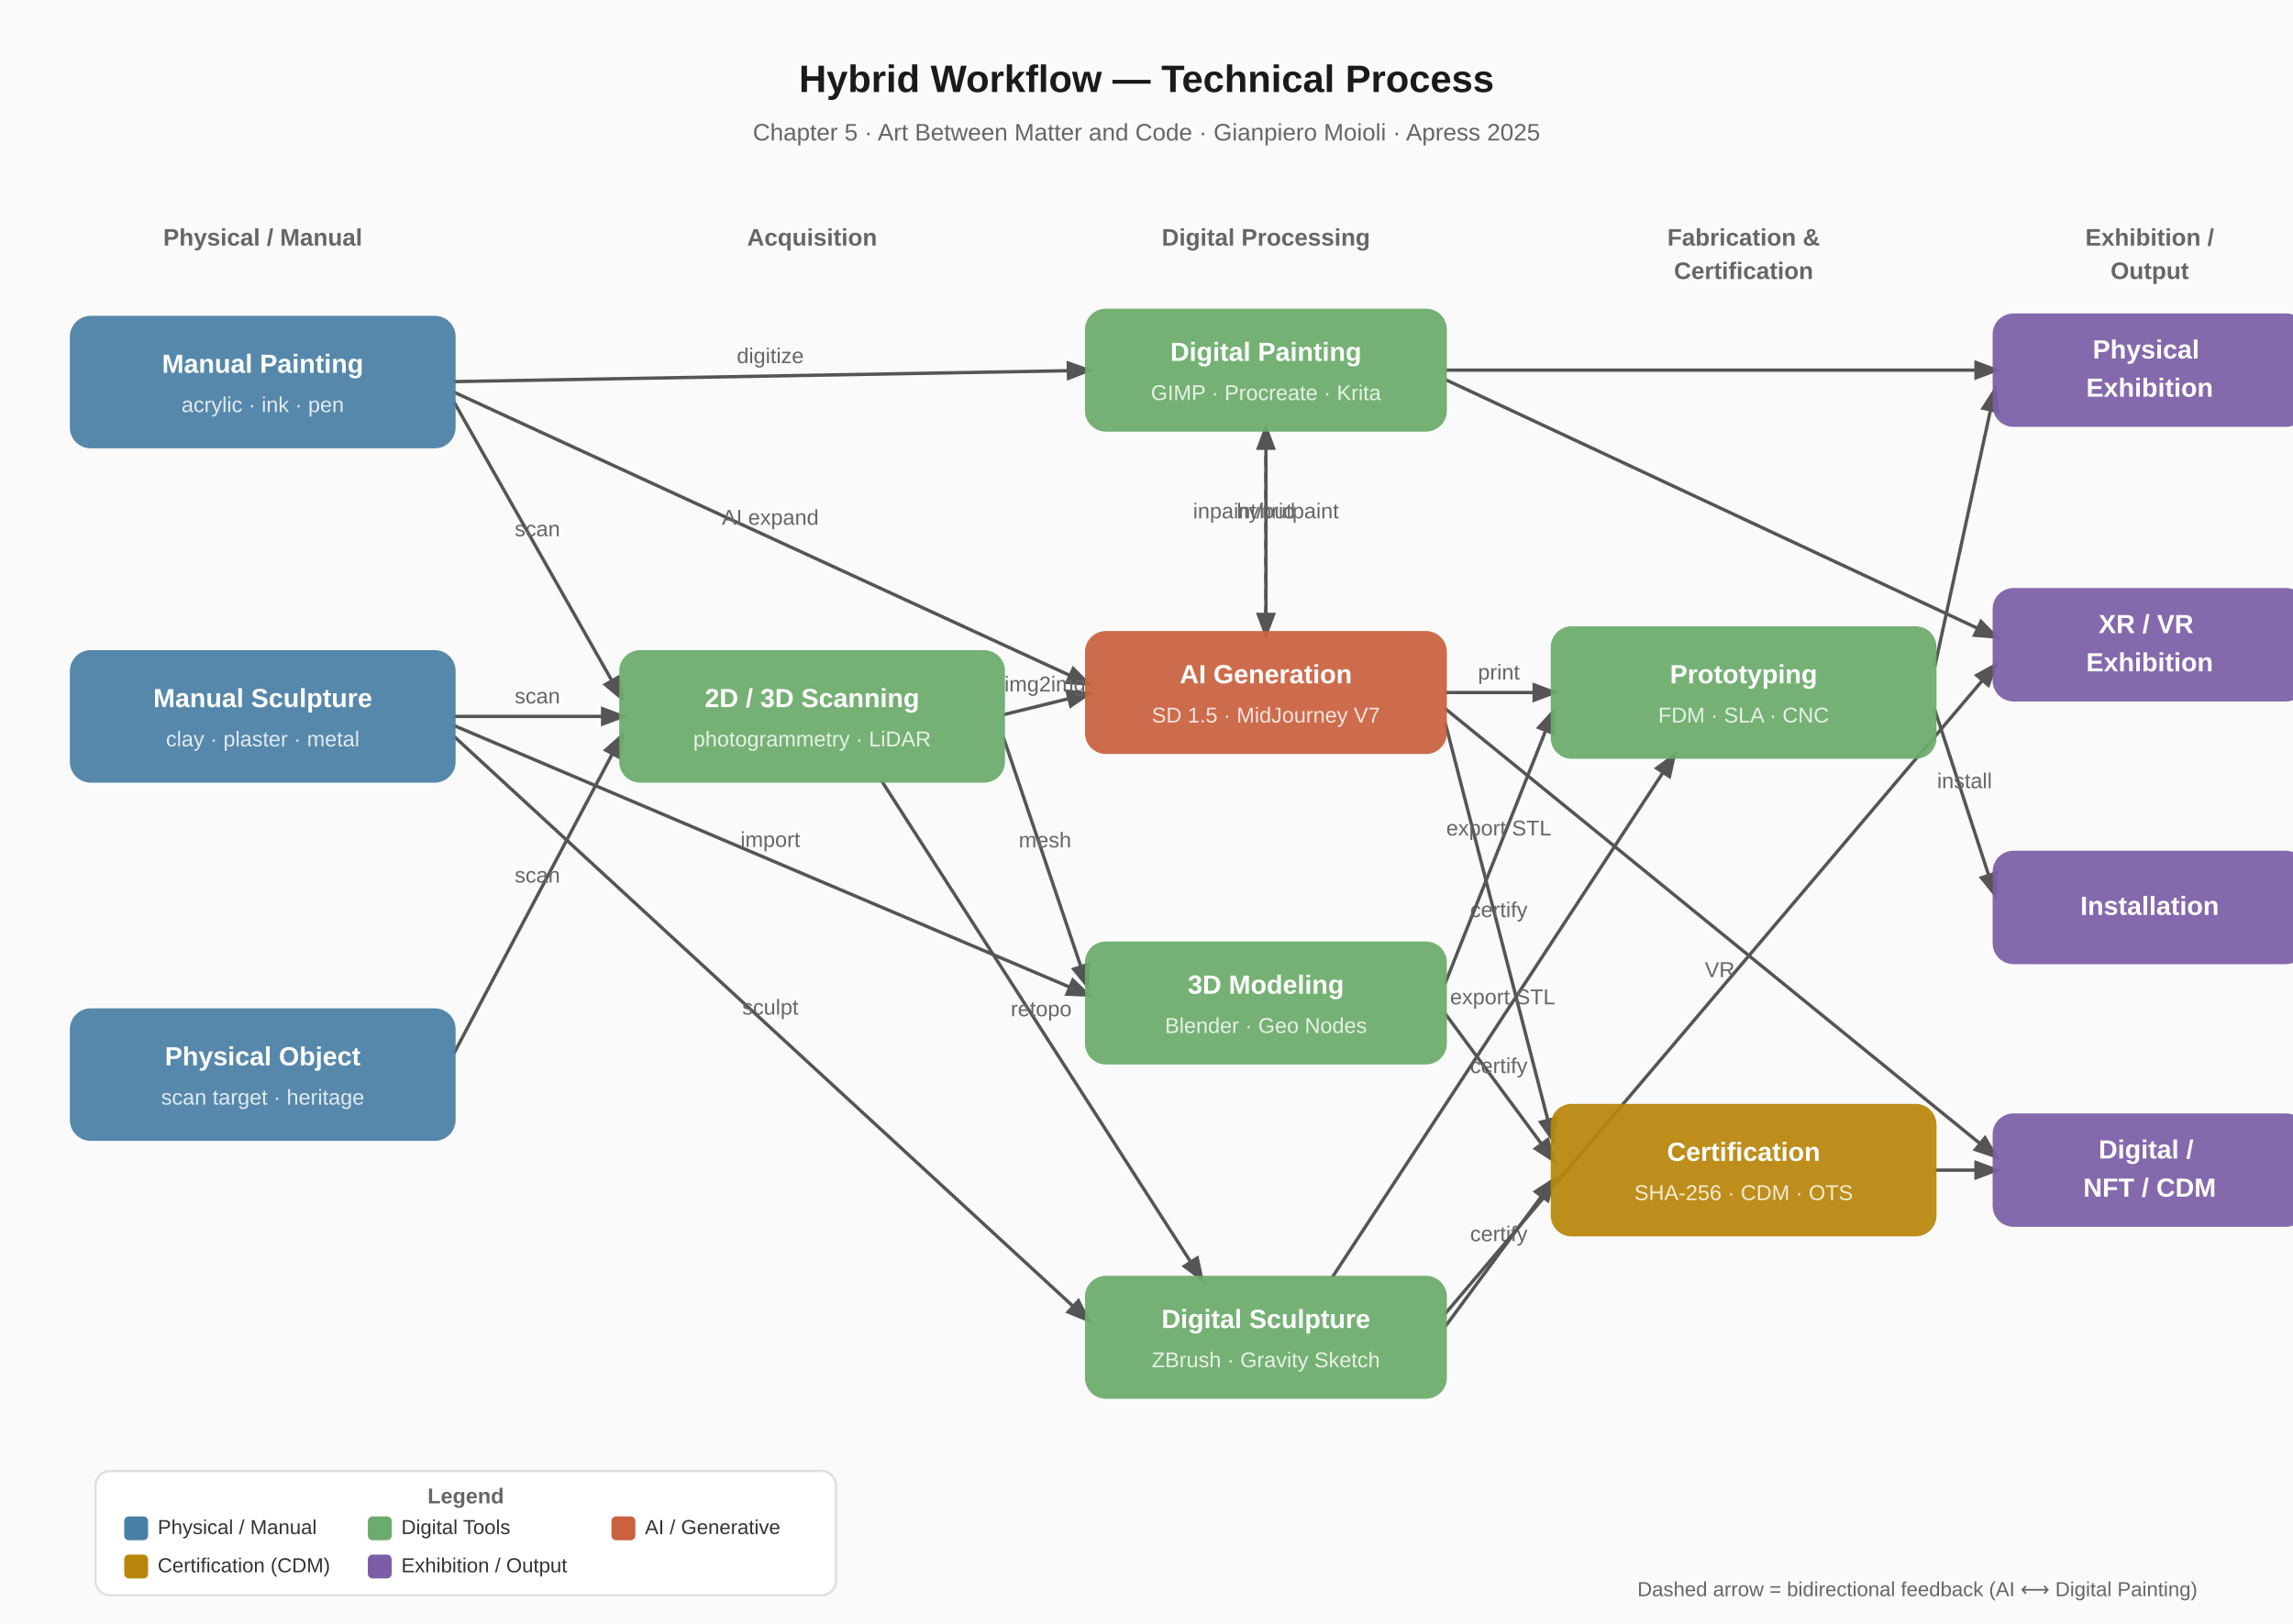
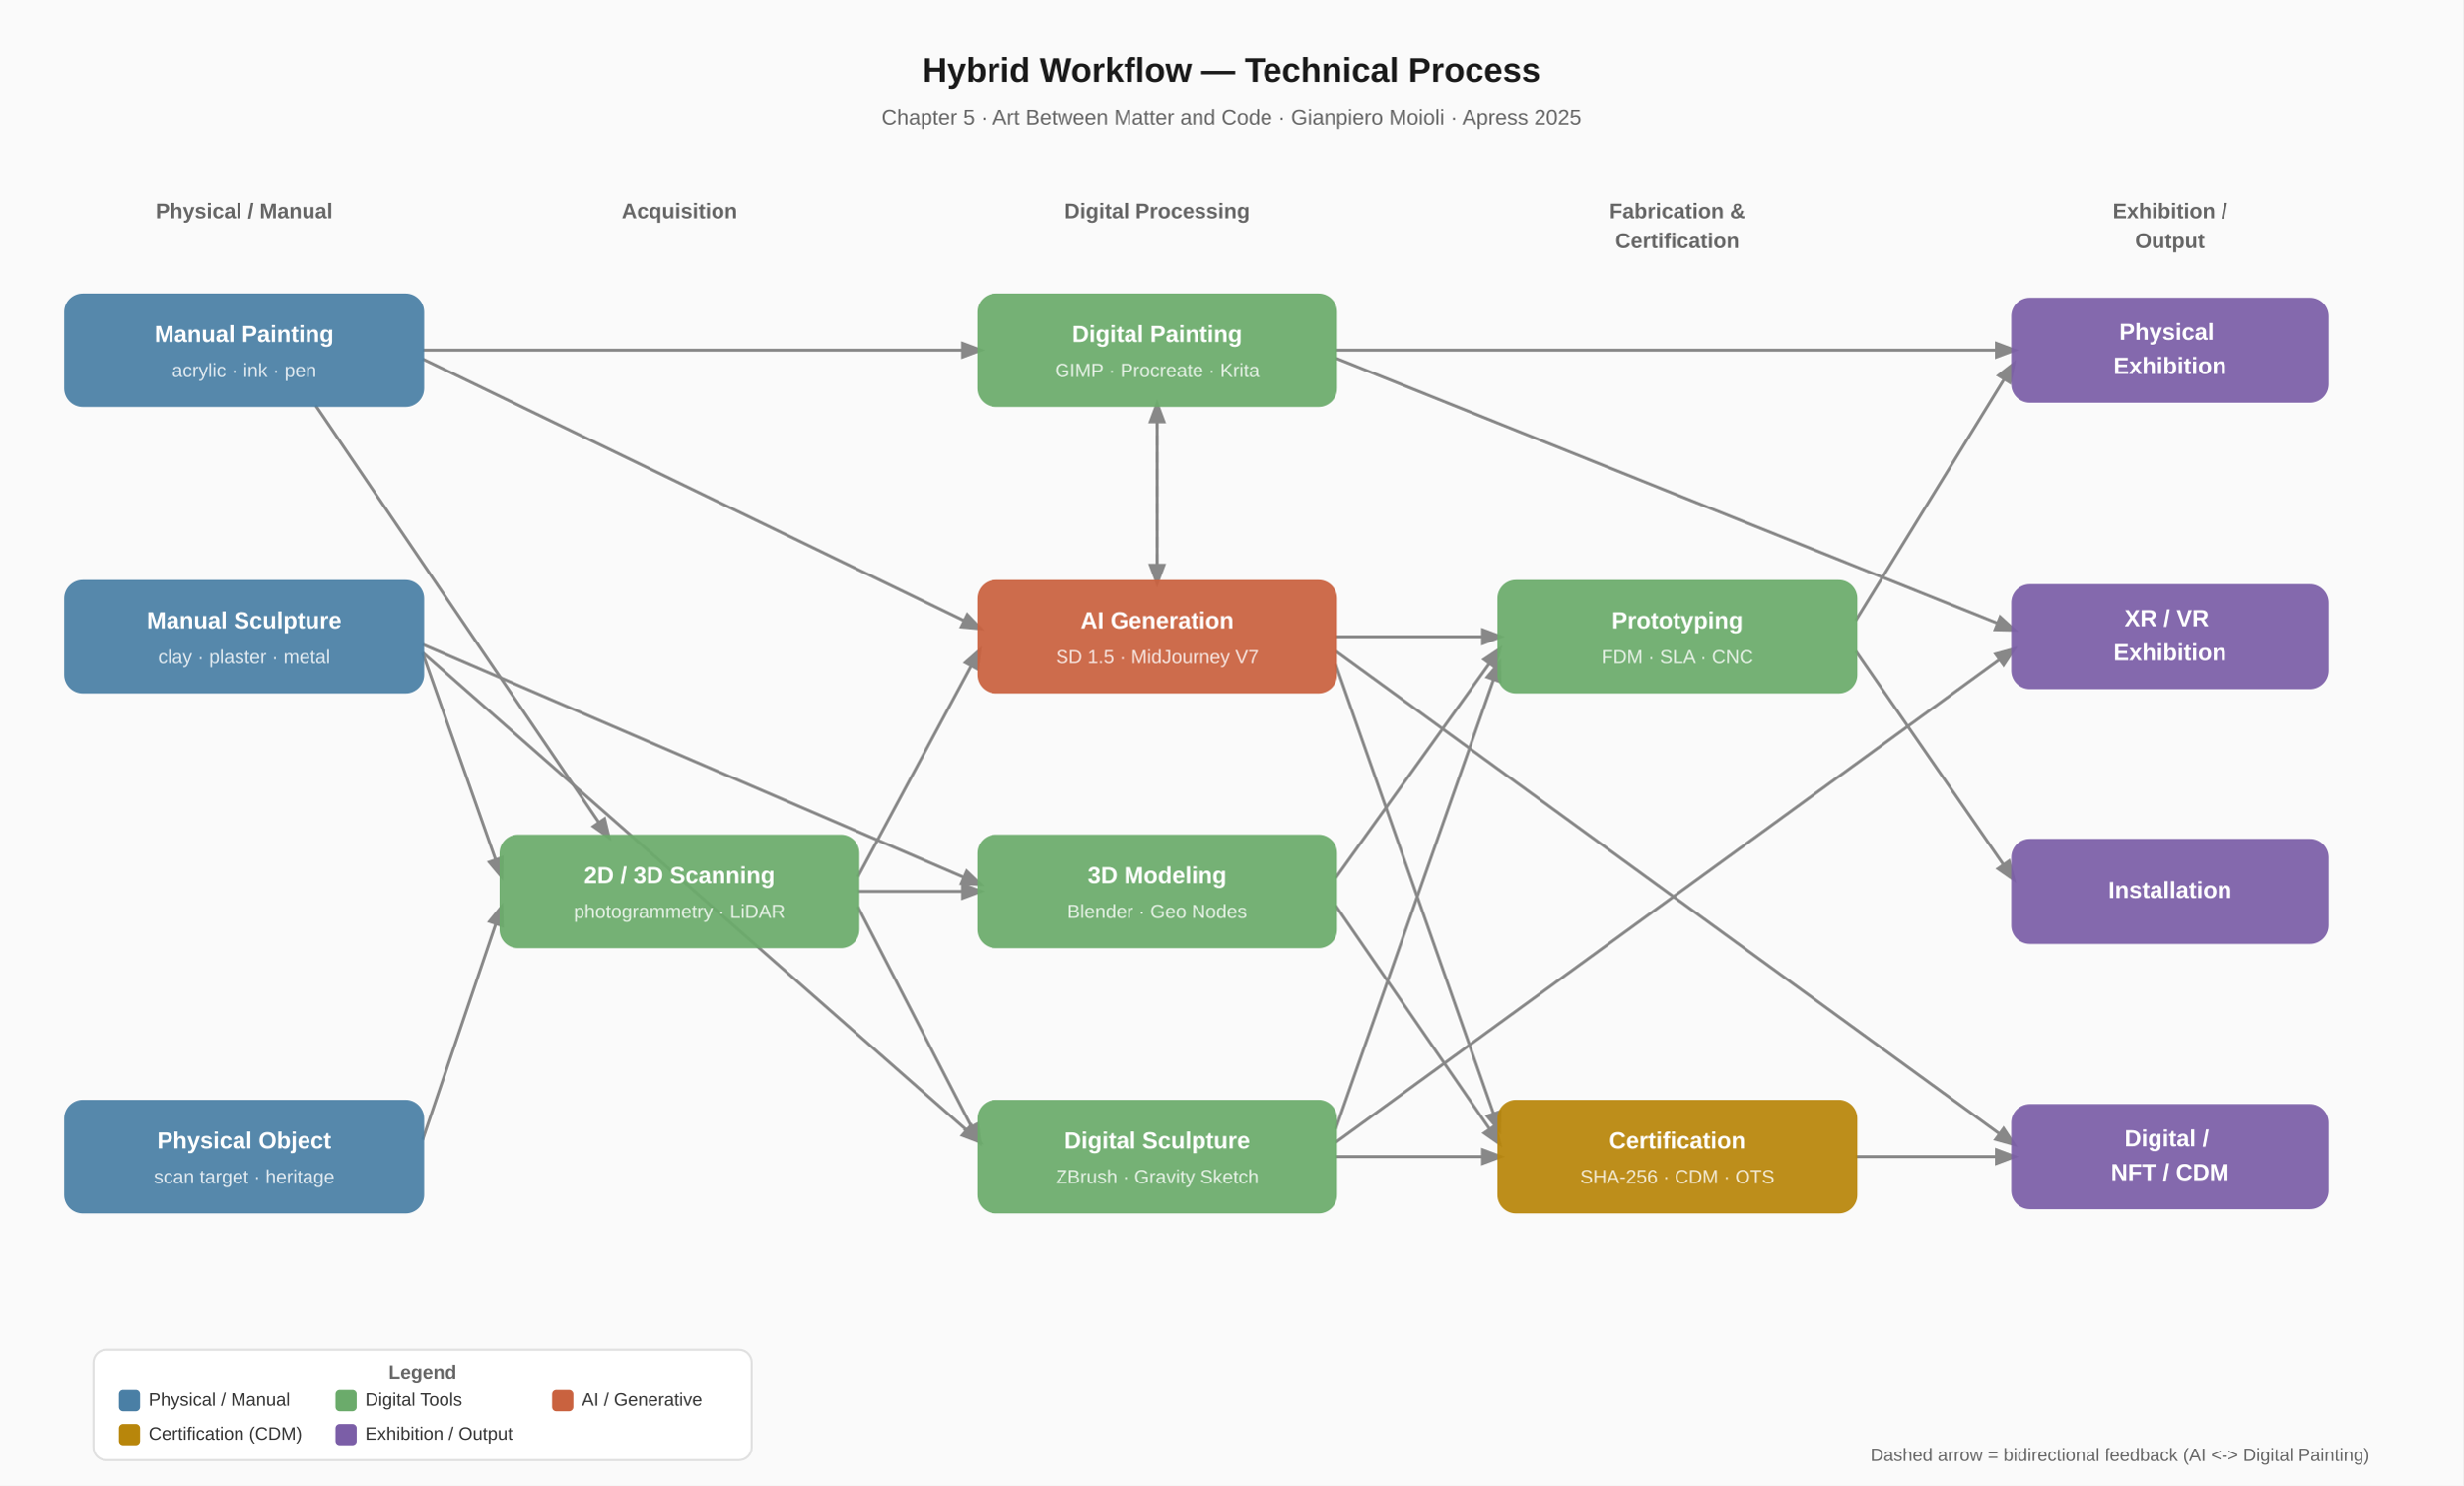
- <svg xmlns="http://www.w3.org/2000/svg" width="960" height="680" viewBox="0 0 960 680">
-   <rect width="960" height="680" fill="#FAFAFA" />
+ <svg xmlns="http://www.w3.org/2000/svg" width="1160" height="700" viewBox="0 0 1160 700">
+   <rect width="1160" height="700" fill="#FAFAFA" />
  <defs>
    <marker id="arr" markerWidth="8" markerHeight="8" refX="6" refY="3" orient="auto">
-       <path d="M0,0 L0,6 L8,3 z" fill="#555555" />
+       <path d="M0,0 L0,6 L8,3 z" fill="#888888" />
    </marker>
  </defs>
-   <text x="480.0" y="34.0" font-family="Arial, Helvetica, sans-serif" font-size="16" font-weight="bold" fill="#1A1A1A" text-anchor="middle" dominant-baseline="middle">Hybrid Workflow — Technical Process</text>
-   <text x="480.0" y="56.0" font-family="Arial, Helvetica, sans-serif" font-size="10" font-weight="normal" fill="#666666" text-anchor="middle" dominant-baseline="middle">Chapter 5 · Art Between Matter and Code · Gianpiero Moioli · Apress 2025</text>
-   <text x="110.0" y="100.0" font-family="Arial, Helvetica, sans-serif" font-size="10" font-weight="bold" fill="#666666" text-anchor="middle" dominant-baseline="middle">Physical / Manual</text>
-   <text x="340.0" y="100.0" font-family="Arial, Helvetica, sans-serif" font-size="10" font-weight="bold" fill="#666666" text-anchor="middle" dominant-baseline="middle">Acquisition</text>
-   <text x="530.0" y="100.0" font-family="Arial, Helvetica, sans-serif" font-size="10" font-weight="bold" fill="#666666" text-anchor="middle" dominant-baseline="middle">Digital Processing</text>
-   <text x="730.0" y="100.0" font-family="Arial, Helvetica, sans-serif" font-size="10" font-weight="bold" fill="#666666" text-anchor="middle" dominant-baseline="middle">Fabrication &amp;</text>
-   <text x="730.0" y="114.0" font-family="Arial, Helvetica, sans-serif" font-size="10" font-weight="bold" fill="#666666" text-anchor="middle" dominant-baseline="middle">Certification</text>
-   <text x="900.0" y="100.0" font-family="Arial, Helvetica, sans-serif" font-size="10" font-weight="bold" fill="#666666" text-anchor="middle" dominant-baseline="middle">Exhibition /</text>
-   <text x="900.0" y="114.0" font-family="Arial, Helvetica, sans-serif" font-size="10" font-weight="bold" fill="#666666" text-anchor="middle" dominant-baseline="middle">Output</text>
-   <line x1="190.0" y1="168.2" x2="260.0" y2="291.8" stroke="#555555" stroke-width="1.4" marker-end="url(#arr)" />
-   <text x="225.0" y="222.0" font-family="Arial, Helvetica, sans-serif" font-size="9" font-weight="normal" fill="#666666" text-anchor="middle" dominant-baseline="middle">scan</text>
-   <line x1="190.0" y1="159.8" x2="455.0" y2="155.1" stroke="#555555" stroke-width="1.4" marker-end="url(#arr)" />
-   <text x="322.5" y="149.5" font-family="Arial, Helvetica, sans-serif" font-size="9" font-weight="normal" fill="#666666" text-anchor="middle" dominant-baseline="middle">digitize</text>
-   <line x1="190.0" y1="164.2" x2="455.0" y2="286.1" stroke="#555555" stroke-width="1.4" marker-end="url(#arr)" />
-   <text x="322.5" y="217.2" font-family="Arial, Helvetica, sans-serif" font-size="9" font-weight="normal" fill="#666666" text-anchor="middle" dominant-baseline="middle">AI expand</text>
-   <line x1="190.0" y1="300.0" x2="260.0" y2="300.0" stroke="#555555" stroke-width="1.4" marker-end="url(#arr)" />
-   <text x="225.0" y="292.0" font-family="Arial, Helvetica, sans-serif" font-size="9" font-weight="normal" fill="#666666" text-anchor="middle" dominant-baseline="middle">scan</text>
-   <line x1="190.0" y1="303.8" x2="455.0" y2="416.4" stroke="#555555" stroke-width="1.4" marker-end="url(#arr)" />
-   <text x="322.5" y="352.1" font-family="Arial, Helvetica, sans-serif" font-size="9" font-weight="normal" fill="#666666" text-anchor="middle" dominant-baseline="middle">import</text>
-   <line x1="190.0" y1="308.3" x2="455.0" y2="552.3" stroke="#555555" stroke-width="1.4" marker-end="url(#arr)" />
-   <text x="322.5" y="422.3" font-family="Arial, Helvetica, sans-serif" font-size="9" font-weight="normal" fill="#666666" text-anchor="middle" dominant-baseline="middle">sculpt</text>
-   <line x1="190.0" y1="441.2" x2="260.0" y2="308.8" stroke="#555555" stroke-width="1.4" marker-end="url(#arr)" />
-   <text x="225.0" y="367.0" font-family="Arial, Helvetica, sans-serif" font-size="9" font-weight="normal" fill="#666666" text-anchor="middle" dominant-baseline="middle">scan</text>
-   <line x1="420.0" y1="299.3" x2="455.0" y2="290.7" stroke="#555555" stroke-width="1.4" marker-end="url(#arr)" />
-   <text x="437.5" y="287.0" font-family="Arial, Helvetica, sans-serif" font-size="9" font-weight="normal" fill="#666666" text-anchor="middle" dominant-baseline="middle">img2img</text>
-   <line x1="420.0" y1="308.5" x2="455.0" y2="412.1" stroke="#555555" stroke-width="1.4" marker-end="url(#arr)" />
-   <text x="437.5" y="352.3" font-family="Arial, Helvetica, sans-serif" font-size="9" font-weight="normal" fill="#666666" text-anchor="middle" dominant-baseline="middle">mesh</text>
-   <line x1="369.1" y1="327.0" x2="502.7" y2="535.0" stroke="#555555" stroke-width="1.4" marker-end="url(#arr)" />
-   <text x="435.9" y="423.0" font-family="Arial, Helvetica, sans-serif" font-size="9" font-weight="normal" fill="#666666" text-anchor="middle" dominant-baseline="middle">retopo</text>
-   <line x1="530.0" y1="180.0" x2="530.0" y2="265.0" stroke="#555555" stroke-width="1.4" marker-end="url(#arr)" />
-   <text x="530.0" y="214.5" font-family="Arial, Helvetica, sans-serif" font-size="9" font-weight="normal" fill="#666666" text-anchor="middle" dominant-baseline="middle">hybrid</text>
-   <line x1="605.0" y1="155.0" x2="835.0" y2="155.0" stroke="#555555" stroke-width="1.4" marker-end="url(#arr)" />
-   <line x1="605.0" y1="158.9" x2="835.0" y2="266.4" stroke="#555555" stroke-width="1.4" marker-end="url(#arr)" />
-   <line x1="530.0" y1="265.0" x2="530.0" y2="180.0" stroke="#555555" stroke-width="1.4" marker-end="url(#arr)" stroke-dasharray="4,3" />
-   <text x="530.0" y="214.5" font-family="Arial, Helvetica, sans-serif" font-size="9" font-weight="normal" fill="#666666" text-anchor="middle" dominant-baseline="middle">inpaint/
- outpaint</text>
-   <line x1="605.0" y1="290.0" x2="650.0" y2="290.0" stroke="#555555" stroke-width="1.4" marker-end="url(#arr)" />
-   <text x="627.5" y="282.0" font-family="Arial, Helvetica, sans-serif" font-size="9" font-weight="normal" fill="#666666" text-anchor="middle" dominant-baseline="middle">print</text>
-   <line x1="605.0" y1="296.7" x2="835.0" y2="483.8" stroke="#555555" stroke-width="1.4" marker-end="url(#arr)" />
-   <line x1="605.0" y1="302.4" x2="650.0" y2="476.6" stroke="#555555" stroke-width="1.4" marker-end="url(#arr)" />
-   <text x="627.5" y="381.5" font-family="Arial, Helvetica, sans-serif" font-size="9" font-weight="normal" fill="#666666" text-anchor="middle" dominant-baseline="middle">certify</text>
-   <line x1="605.0" y1="411.9" x2="650.0" y2="298.7" stroke="#555555" stroke-width="1.4" marker-end="url(#arr)" />
-   <text x="627.5" y="347.3" font-family="Arial, Helvetica, sans-serif" font-size="9" font-weight="normal" fill="#666666" text-anchor="middle" dominant-baseline="middle">export STL</text>
-   <line x1="605.0" y1="424.4" x2="650.0" y2="485.3" stroke="#555555" stroke-width="1.4" marker-end="url(#arr)" />
-   <text x="627.5" y="446.8" font-family="Arial, Helvetica, sans-serif" font-size="9" font-weight="normal" fill="#666666" text-anchor="middle" dominant-baseline="middle">certify</text>
-   <line x1="557.7" y1="535.0" x2="700.5" y2="317.0" stroke="#555555" stroke-width="1.4" marker-end="url(#arr)" />
-   <text x="629.1" y="418.0" font-family="Arial, Helvetica, sans-serif" font-size="9" font-weight="normal" fill="#666666" text-anchor="middle" dominant-baseline="middle">export STL</text>
-   <line x1="605.0" y1="555.6" x2="650.0" y2="494.7" stroke="#555555" stroke-width="1.4" marker-end="url(#arr)" />
-   <text x="627.5" y="517.2" font-family="Arial, Helvetica, sans-serif" font-size="9" font-weight="normal" fill="#666666" text-anchor="middle" dominant-baseline="middle">certify</text>
-   <line x1="605.0" y1="550.2" x2="835.0" y2="279.0" stroke="#555555" stroke-width="1.4" marker-end="url(#arr)" />
-   <text x="720.0" y="406.6" font-family="Arial, Helvetica, sans-serif" font-size="9" font-weight="normal" fill="#666666" text-anchor="middle" dominant-baseline="middle">VR</text>
-   <line x1="810.0" y1="279.3" x2="835.0" y2="164.1" stroke="#555555" stroke-width="1.4" marker-end="url(#arr)" />
-   <line x1="810.0" y1="297.1" x2="835.0" y2="373.9" stroke="#555555" stroke-width="1.4" marker-end="url(#arr)" />
-   <text x="822.5" y="327.5" font-family="Arial, Helvetica, sans-serif" font-size="9" font-weight="normal" fill="#666666" text-anchor="middle" dominant-baseline="middle">install</text>
-   <line x1="810.0" y1="490.0" x2="835.0" y2="490.0" stroke="#555555" stroke-width="1.4" marker-end="url(#arr)" />
-   <rect x="30.0" y="133.0" width="160" height="54" rx="8" ry="8" fill="#4A7FA5" opacity="0.93" stroke="#4A7FA5" stroke-width="1.5" />
-   <text x="110.0" y="153.0" font-family="Arial, Helvetica, sans-serif" font-size="11" font-weight="bold" fill="white" text-anchor="middle" dominant-baseline="middle">Manual Painting</text>
-   <text x="110.0" y="170.0" font-family="Arial, Helvetica, sans-serif" font-size="9" font-weight="normal" fill="rgba(255,255,255,0.82)" text-anchor="middle" dominant-baseline="middle">acrylic · ink · pen</text>
-   <rect x="30.0" y="273.0" width="160" height="54" rx="8" ry="8" fill="#4A7FA5" opacity="0.93" stroke="#4A7FA5" stroke-width="1.5" />
-   <text x="110.0" y="293.0" font-family="Arial, Helvetica, sans-serif" font-size="11" font-weight="bold" fill="white" text-anchor="middle" dominant-baseline="middle">Manual Sculpture</text>
-   <text x="110.0" y="310.0" font-family="Arial, Helvetica, sans-serif" font-size="9" font-weight="normal" fill="rgba(255,255,255,0.82)" text-anchor="middle" dominant-baseline="middle">clay · plaster · metal</text>
-   <rect x="30.0" y="423.0" width="160" height="54" rx="8" ry="8" fill="#4A7FA5" opacity="0.93" stroke="#4A7FA5" stroke-width="1.5" />
-   <text x="110.0" y="443.0" font-family="Arial, Helvetica, sans-serif" font-size="11" font-weight="bold" fill="white" text-anchor="middle" dominant-baseline="middle">Physical Object</text>
-   <text x="110.0" y="460.0" font-family="Arial, Helvetica, sans-serif" font-size="9" font-weight="normal" fill="rgba(255,255,255,0.82)" text-anchor="middle" dominant-baseline="middle">scan target · heritage</text>
-   <rect x="260.0" y="273.0" width="160" height="54" rx="8" ry="8" fill="#6BAB6B" opacity="0.93" stroke="#6BAB6B" stroke-width="1.5" />
-   <text x="340.0" y="293.0" font-family="Arial, Helvetica, sans-serif" font-size="11" font-weight="bold" fill="white" text-anchor="middle" dominant-baseline="middle">2D / 3D Scanning</text>
-   <text x="340.0" y="310.0" font-family="Arial, Helvetica, sans-serif" font-size="9" font-weight="normal" fill="rgba(255,255,255,0.82)" text-anchor="middle" dominant-baseline="middle">photogrammetry · LiDAR</text>
-   <rect x="455.0" y="130.0" width="150" height="50" rx="8" ry="8" fill="#6BAB6B" opacity="0.93" stroke="#6BAB6B" stroke-width="1.5" />
-   <text x="530.0" y="148.0" font-family="Arial, Helvetica, sans-serif" font-size="11" font-weight="bold" fill="white" text-anchor="middle" dominant-baseline="middle">Digital Painting</text>
-   <text x="530.0" y="165.0" font-family="Arial, Helvetica, sans-serif" font-size="9" font-weight="normal" fill="rgba(255,255,255,0.82)" text-anchor="middle" dominant-baseline="middle">GIMP · Procreate · Krita</text>
-   <rect x="455.0" y="265.0" width="150" height="50" rx="8" ry="8" fill="#C9623F" opacity="0.93" stroke="#C9623F" stroke-width="1.5" />
-   <text x="530.0" y="283.0" font-family="Arial, Helvetica, sans-serif" font-size="11" font-weight="bold" fill="white" text-anchor="middle" dominant-baseline="middle">AI Generation</text>
-   <text x="530.0" y="300.0" font-family="Arial, Helvetica, sans-serif" font-size="9" font-weight="normal" fill="rgba(255,255,255,0.82)" text-anchor="middle" dominant-baseline="middle">SD 1.5 · MidJourney V7</text>
-   <rect x="455.0" y="395.0" width="150" height="50" rx="8" ry="8" fill="#6BAB6B" opacity="0.93" stroke="#6BAB6B" stroke-width="1.5" />
-   <text x="530.0" y="413.0" font-family="Arial, Helvetica, sans-serif" font-size="11" font-weight="bold" fill="white" text-anchor="middle" dominant-baseline="middle">3D Modeling</text>
-   <text x="530.0" y="430.0" font-family="Arial, Helvetica, sans-serif" font-size="9" font-weight="normal" fill="rgba(255,255,255,0.82)" text-anchor="middle" dominant-baseline="middle">Blender · Geo Nodes</text>
-   <rect x="455.0" y="535.0" width="150" height="50" rx="8" ry="8" fill="#6BAB6B" opacity="0.93" stroke="#6BAB6B" stroke-width="1.5" />
-   <text x="530.0" y="553.0" font-family="Arial, Helvetica, sans-serif" font-size="11" font-weight="bold" fill="white" text-anchor="middle" dominant-baseline="middle">Digital Sculpture</text>
-   <text x="530.0" y="570.0" font-family="Arial, Helvetica, sans-serif" font-size="9" font-weight="normal" fill="rgba(255,255,255,0.82)" text-anchor="middle" dominant-baseline="middle">ZBrush · Gravity Sketch</text>
-   <rect x="650.0" y="263.0" width="160" height="54" rx="8" ry="8" fill="#6BAB6B" opacity="0.93" stroke="#6BAB6B" stroke-width="1.5" />
-   <text x="730.0" y="283.0" font-family="Arial, Helvetica, sans-serif" font-size="11" font-weight="bold" fill="white" text-anchor="middle" dominant-baseline="middle">Prototyping</text>
-   <text x="730.0" y="300.0" font-family="Arial, Helvetica, sans-serif" font-size="9" font-weight="normal" fill="rgba(255,255,255,0.82)" text-anchor="middle" dominant-baseline="middle">FDM · SLA · CNC</text>
-   <rect x="650.0" y="463.0" width="160" height="54" rx="8" ry="8" fill="#B8860B" opacity="0.93" stroke="#B8860B" stroke-width="1.5" />
-   <text x="730.0" y="483.0" font-family="Arial, Helvetica, sans-serif" font-size="11" font-weight="bold" fill="white" text-anchor="middle" dominant-baseline="middle">Certification</text>
-   <text x="730.0" y="500.0" font-family="Arial, Helvetica, sans-serif" font-size="9" font-weight="normal" fill="rgba(255,255,255,0.82)" text-anchor="middle" dominant-baseline="middle">SHA-256 · CDM · OTS</text>
-   <rect x="835.0" y="132.0" width="130" height="46" rx="8" ry="8" fill="#7B5EA7" opacity="0.93" stroke="#7B5EA7" stroke-width="1.5" />
-   <text x="900.0" y="147.0" font-family="Arial, Helvetica, sans-serif" font-size="11" font-weight="bold" fill="white" text-anchor="middle" dominant-baseline="middle">
-     <tspan x="900.0" dy="0">Physical</tspan>
-     <tspan x="900.0" dy="16">Exhibition</tspan>
+   <text x="580.0" y="34.0" font-family="Arial, Helvetica, sans-serif" font-size="16" font-weight="bold" fill="#1A1A1A" text-anchor="middle" dominant-baseline="middle">Hybrid Workflow — Technical Process</text>
+   <text x="580.0" y="56.0" font-family="Arial, Helvetica, sans-serif" font-size="10" font-weight="normal" fill="#666666" text-anchor="middle" dominant-baseline="middle">Chapter 5 · Art Between Matter and Code · Gianpiero Moioli · Apress 2025</text>
+   <text x="115.0" y="100.0" font-family="Arial, Helvetica, sans-serif" font-size="10" font-weight="bold" fill="#666666" text-anchor="middle" dominant-baseline="middle">Physical / Manual</text>
+   <text x="320.0" y="100.0" font-family="Arial, Helvetica, sans-serif" font-size="10" font-weight="bold" fill="#666666" text-anchor="middle" dominant-baseline="middle">Acquisition</text>
+   <text x="545.0" y="100.0" font-family="Arial, Helvetica, sans-serif" font-size="10" font-weight="bold" fill="#666666" text-anchor="middle" dominant-baseline="middle">Digital Processing</text>
+   <text x="790.0" y="100.0" font-family="Arial, Helvetica, sans-serif" font-size="10" font-weight="bold" fill="#666666" text-anchor="middle" dominant-baseline="middle">Fabrication &amp;</text>
+   <text x="790.0" y="114.0" font-family="Arial, Helvetica, sans-serif" font-size="10" font-weight="bold" fill="#666666" text-anchor="middle" dominant-baseline="middle">Certification</text>
+   <text x="1022.0" y="100.0" font-family="Arial, Helvetica, sans-serif" font-size="10" font-weight="bold" fill="#666666" text-anchor="middle" dominant-baseline="middle">Exhibition /</text>
+   <text x="1022.0" y="114.0" font-family="Arial, Helvetica, sans-serif" font-size="10" font-weight="bold" fill="#666666" text-anchor="middle" dominant-baseline="middle">Output</text>
+   <line x1="148.6" y1="191.0" x2="286.4" y2="394.0" stroke="#888888" stroke-width="1.4" marker-end="url(#arr)" />
+   <line x1="199.0" y1="307.6" x2="236.0" y2="412.4" stroke="#888888" stroke-width="1.4" marker-end="url(#arr)" />
+   <line x1="199.0" y1="537.1" x2="236.0" y2="427.9" stroke="#888888" stroke-width="1.4" marker-end="url(#arr)" />
+   <line x1="199.0" y1="165.0" x2="461.0" y2="165.0" stroke="#888888" stroke-width="1.4" marker-end="url(#arr)" />
+   <line x1="199.0" y1="169.1" x2="461.0" y2="295.9" stroke="#888888" stroke-width="1.4" marker-end="url(#arr)" />
+   <line x1="199.0" y1="303.6" x2="461.0" y2="416.4" stroke="#888888" stroke-width="1.4" marker-end="url(#arr)" />
+   <line x1="199.0" y1="307.4" x2="461.0" y2="537.6" stroke="#888888" stroke-width="1.4" marker-end="url(#arr)" />
+   <line x1="404.0" y1="413.1" x2="461.0" y2="306.9" stroke="#888888" stroke-width="1.4" marker-end="url(#arr)" />
+   <line x1="404.0" y1="420.0" x2="461.0" y2="420.0" stroke="#888888" stroke-width="1.4" marker-end="url(#arr)" />
+   <line x1="404.0" y1="427.2" x2="461.0" y2="537.8" stroke="#888888" stroke-width="1.4" marker-end="url(#arr)" />
+   <line x1="545.0" y1="191.0" x2="545.0" y2="274.0" stroke="#888888" stroke-width="1.4" marker-end="url(#arr)" />
+   <line x1="545.0" y1="274.0" x2="545.0" y2="191.0" stroke="#888888" stroke-width="1.4" marker-end="url(#arr)" stroke-dasharray="5,3" />
+   <line x1="629.0" y1="165.0" x2="948.0" y2="165.0" stroke="#888888" stroke-width="1.4" marker-end="url(#arr)" />
+   <line x1="629.0" y1="168.7" x2="948.0" y2="296.6" stroke="#888888" stroke-width="1.4" marker-end="url(#arr)" />
+   <line x1="629.0" y1="300.0" x2="706.0" y2="300.0" stroke="#888888" stroke-width="1.4" marker-end="url(#arr)" />
+   <line x1="629.0" y1="312.9" x2="706.0" y2="532.1" stroke="#888888" stroke-width="1.4" marker-end="url(#arr)" />
+   <line x1="629.0" y1="306.7" x2="948.0" y2="538.8" stroke="#888888" stroke-width="1.4" marker-end="url(#arr)" />
+   <line x1="629.0" y1="413.7" x2="706.0" y2="306.3" stroke="#888888" stroke-width="1.4" marker-end="url(#arr)" />
+   <line x1="629.0" y1="426.6" x2="706.0" y2="538.4" stroke="#888888" stroke-width="1.4" marker-end="url(#arr)" />
+   <line x1="629.0" y1="532.1" x2="706.0" y2="312.9" stroke="#888888" stroke-width="1.4" marker-end="url(#arr)" />
+   <line x1="629.0" y1="545.0" x2="706.0" y2="545.0" stroke="#888888" stroke-width="1.4" marker-end="url(#arr)" />
+   <line x1="629.0" y1="538.3" x2="948.0" y2="306.2" stroke="#888888" stroke-width="1.4" marker-end="url(#arr)" />
+   <line x1="874.0" y1="292.5" x2="948.0" y2="172.0" stroke="#888888" stroke-width="1.4" marker-end="url(#arr)" />
+   <line x1="874.0" y1="306.7" x2="948.0" y2="413.8" stroke="#888888" stroke-width="1.4" marker-end="url(#arr)" />
+   <line x1="874.0" y1="545.0" x2="948.0" y2="545.0" stroke="#888888" stroke-width="1.4" marker-end="url(#arr)" />
+   <rect x="31.0" y="139.0" width="168" height="52" rx="8" ry="8" fill="#4A7FA5" opacity="0.93" stroke="#4A7FA5" stroke-width="1.5" />
+   <text x="115.0" y="158.0" font-family="Arial, Helvetica, sans-serif" font-size="11" font-weight="bold" fill="white" text-anchor="middle" dominant-baseline="middle">Manual Painting</text>
+   <text x="115.0" y="175.0" font-family="Arial, Helvetica, sans-serif" font-size="9" font-weight="normal" fill="rgba(255,255,255,0.82)" text-anchor="middle" dominant-baseline="middle">acrylic · ink · pen</text>
+   <rect x="31.0" y="274.0" width="168" height="52" rx="8" ry="8" fill="#4A7FA5" opacity="0.93" stroke="#4A7FA5" stroke-width="1.5" />
+   <text x="115.0" y="293.0" font-family="Arial, Helvetica, sans-serif" font-size="11" font-weight="bold" fill="white" text-anchor="middle" dominant-baseline="middle">Manual Sculpture</text>
+   <text x="115.0" y="310.0" font-family="Arial, Helvetica, sans-serif" font-size="9" font-weight="normal" fill="rgba(255,255,255,0.82)" text-anchor="middle" dominant-baseline="middle">clay · plaster · metal</text>
+   <rect x="31.0" y="519.0" width="168" height="52" rx="8" ry="8" fill="#4A7FA5" opacity="0.93" stroke="#4A7FA5" stroke-width="1.5" />
+   <text x="115.0" y="538.0" font-family="Arial, Helvetica, sans-serif" font-size="11" font-weight="bold" fill="white" text-anchor="middle" dominant-baseline="middle">Physical Object</text>
+   <text x="115.0" y="555.0" font-family="Arial, Helvetica, sans-serif" font-size="9" font-weight="normal" fill="rgba(255,255,255,0.82)" text-anchor="middle" dominant-baseline="middle">scan target · heritage</text>
+   <rect x="236.0" y="394.0" width="168" height="52" rx="8" ry="8" fill="#6BAB6B" opacity="0.93" stroke="#6BAB6B" stroke-width="1.5" />
+   <text x="320.0" y="413.0" font-family="Arial, Helvetica, sans-serif" font-size="11" font-weight="bold" fill="white" text-anchor="middle" dominant-baseline="middle">2D / 3D Scanning</text>
+   <text x="320.0" y="430.0" font-family="Arial, Helvetica, sans-serif" font-size="9" font-weight="normal" fill="rgba(255,255,255,0.82)" text-anchor="middle" dominant-baseline="middle">photogrammetry · LiDAR</text>
+   <rect x="461.0" y="139.0" width="168" height="52" rx="8" ry="8" fill="#6BAB6B" opacity="0.93" stroke="#6BAB6B" stroke-width="1.5" />
+   <text x="545.0" y="158.0" font-family="Arial, Helvetica, sans-serif" font-size="11" font-weight="bold" fill="white" text-anchor="middle" dominant-baseline="middle">Digital Painting</text>
+   <text x="545.0" y="175.0" font-family="Arial, Helvetica, sans-serif" font-size="9" font-weight="normal" fill="rgba(255,255,255,0.82)" text-anchor="middle" dominant-baseline="middle">GIMP · Procreate · Krita</text>
+   <rect x="461.0" y="274.0" width="168" height="52" rx="8" ry="8" fill="#C9623F" opacity="0.93" stroke="#C9623F" stroke-width="1.5" />
+   <text x="545.0" y="293.0" font-family="Arial, Helvetica, sans-serif" font-size="11" font-weight="bold" fill="white" text-anchor="middle" dominant-baseline="middle">AI Generation</text>
+   <text x="545.0" y="310.0" font-family="Arial, Helvetica, sans-serif" font-size="9" font-weight="normal" fill="rgba(255,255,255,0.82)" text-anchor="middle" dominant-baseline="middle">SD 1.5 · MidJourney V7</text>
+   <rect x="461.0" y="394.0" width="168" height="52" rx="8" ry="8" fill="#6BAB6B" opacity="0.93" stroke="#6BAB6B" stroke-width="1.5" />
+   <text x="545.0" y="413.0" font-family="Arial, Helvetica, sans-serif" font-size="11" font-weight="bold" fill="white" text-anchor="middle" dominant-baseline="middle">3D Modeling</text>
+   <text x="545.0" y="430.0" font-family="Arial, Helvetica, sans-serif" font-size="9" font-weight="normal" fill="rgba(255,255,255,0.82)" text-anchor="middle" dominant-baseline="middle">Blender · Geo Nodes</text>
+   <rect x="461.0" y="519.0" width="168" height="52" rx="8" ry="8" fill="#6BAB6B" opacity="0.93" stroke="#6BAB6B" stroke-width="1.5" />
+   <text x="545.0" y="538.0" font-family="Arial, Helvetica, sans-serif" font-size="11" font-weight="bold" fill="white" text-anchor="middle" dominant-baseline="middle">Digital Sculpture</text>
+   <text x="545.0" y="555.0" font-family="Arial, Helvetica, sans-serif" font-size="9" font-weight="normal" fill="rgba(255,255,255,0.82)" text-anchor="middle" dominant-baseline="middle">ZBrush · Gravity Sketch</text>
+   <rect x="706.0" y="274.0" width="168" height="52" rx="8" ry="8" fill="#6BAB6B" opacity="0.93" stroke="#6BAB6B" stroke-width="1.5" />
+   <text x="790.0" y="293.0" font-family="Arial, Helvetica, sans-serif" font-size="11" font-weight="bold" fill="white" text-anchor="middle" dominant-baseline="middle">Prototyping</text>
+   <text x="790.0" y="310.0" font-family="Arial, Helvetica, sans-serif" font-size="9" font-weight="normal" fill="rgba(255,255,255,0.82)" text-anchor="middle" dominant-baseline="middle">FDM · SLA · CNC</text>
+   <rect x="706.0" y="519.0" width="168" height="52" rx="8" ry="8" fill="#B8860B" opacity="0.93" stroke="#B8860B" stroke-width="1.5" />
+   <text x="790.0" y="538.0" font-family="Arial, Helvetica, sans-serif" font-size="11" font-weight="bold" fill="white" text-anchor="middle" dominant-baseline="middle">Certification</text>
+   <text x="790.0" y="555.0" font-family="Arial, Helvetica, sans-serif" font-size="9" font-weight="normal" fill="rgba(255,255,255,0.82)" text-anchor="middle" dominant-baseline="middle">SHA-256 · CDM · OTS</text>
+   <rect x="948.0" y="141.0" width="148" height="48" rx="8" ry="8" fill="#7B5EA7" opacity="0.93" stroke="#7B5EA7" stroke-width="1.5" />
+   <text x="1022.0" y="157.0" font-family="Arial, Helvetica, sans-serif" font-size="11" font-weight="bold" fill="white" text-anchor="middle" dominant-baseline="middle">
+     <tspan x="1022.0" dy="0">Physical</tspan>
+     <tspan x="1022.0" dy="16">Exhibition</tspan>
  </text>
-   <rect x="835.0" y="247.0" width="130" height="46" rx="8" ry="8" fill="#7B5EA7" opacity="0.93" stroke="#7B5EA7" stroke-width="1.5" />
-   <text x="900.0" y="262.0" font-family="Arial, Helvetica, sans-serif" font-size="11" font-weight="bold" fill="white" text-anchor="middle" dominant-baseline="middle">
-     <tspan x="900.0" dy="0">XR / VR</tspan>
-     <tspan x="900.0" dy="16">Exhibition</tspan>
+   <rect x="948.0" y="276.0" width="148" height="48" rx="8" ry="8" fill="#7B5EA7" opacity="0.93" stroke="#7B5EA7" stroke-width="1.5" />
+   <text x="1022.0" y="292.0" font-family="Arial, Helvetica, sans-serif" font-size="11" font-weight="bold" fill="white" text-anchor="middle" dominant-baseline="middle">
+     <tspan x="1022.0" dy="0">XR / VR</tspan>
+     <tspan x="1022.0" dy="16">Exhibition</tspan>
  </text>
-   <rect x="835.0" y="357.0" width="130" height="46" rx="8" ry="8" fill="#7B5EA7" opacity="0.93" stroke="#7B5EA7" stroke-width="1.5" />
-   <text x="900.0" y="380.0" font-family="Arial, Helvetica, sans-serif" font-size="11" font-weight="bold" fill="white" text-anchor="middle" dominant-baseline="middle">Installation</text>
-   <rect x="835.0" y="467.0" width="130" height="46" rx="8" ry="8" fill="#7B5EA7" opacity="0.93" stroke="#7B5EA7" stroke-width="1.5" />
-   <text x="900.0" y="482.0" font-family="Arial, Helvetica, sans-serif" font-size="11" font-weight="bold" fill="white" text-anchor="middle" dominant-baseline="middle">
-     <tspan x="900.0" dy="0">Digital /</tspan>
-     <tspan x="900.0" dy="16">NFT / CDM</tspan>
+   <rect x="948.0" y="396.0" width="148" height="48" rx="8" ry="8" fill="#7B5EA7" opacity="0.93" stroke="#7B5EA7" stroke-width="1.5" />
+   <text x="1022.0" y="420.0" font-family="Arial, Helvetica, sans-serif" font-size="11" font-weight="bold" fill="white" text-anchor="middle" dominant-baseline="middle">Installation</text>
+   <rect x="948.0" y="521.0" width="148" height="48" rx="8" ry="8" fill="#7B5EA7" opacity="0.93" stroke="#7B5EA7" stroke-width="1.5" />
+   <text x="1022.0" y="537.0" font-family="Arial, Helvetica, sans-serif" font-size="11" font-weight="bold" fill="white" text-anchor="middle" dominant-baseline="middle">
+     <tspan x="1022.0" dy="0">Digital /</tspan>
+     <tspan x="1022.0" dy="16">NFT / CDM</tspan>
  </text>
-   <rect x="40" y="616" width="310" height="52" rx="6" fill="#FFFFFF" opacity="0.9" stroke="#ddd" stroke-width="1" />
-   <text x="195.0" y="627.0" font-family="Arial, Helvetica, sans-serif" font-size="9" font-weight="bold" fill="#666666" text-anchor="middle" dominant-baseline="middle">Legend</text>
-   <rect x="52" y="635" width="10" height="10" rx="2" fill="#4A7FA5" />
-   <text x="66.0" y="640.0" font-family="Arial, Helvetica, sans-serif" font-size="8.5" font-weight="normal" fill="#333333" text-anchor="start" dominant-baseline="middle">Physical / Manual</text>
-   <rect x="154" y="635" width="10" height="10" rx="2" fill="#6BAB6B" />
-   <text x="168.0" y="640.0" font-family="Arial, Helvetica, sans-serif" font-size="8.5" font-weight="normal" fill="#333333" text-anchor="start" dominant-baseline="middle">Digital Tools</text>
-   <rect x="256" y="635" width="10" height="10" rx="2" fill="#C9623F" />
-   <text x="270.0" y="640.0" font-family="Arial, Helvetica, sans-serif" font-size="8.5" font-weight="normal" fill="#333333" text-anchor="start" dominant-baseline="middle">AI / Generative</text>
-   <rect x="52" y="651" width="10" height="10" rx="2" fill="#B8860B" />
-   <text x="66.0" y="656.0" font-family="Arial, Helvetica, sans-serif" font-size="8.5" font-weight="normal" fill="#333333" text-anchor="start" dominant-baseline="middle">Certification (CDM)</text>
-   <rect x="154" y="651" width="10" height="10" rx="2" fill="#7B5EA7" />
-   <text x="168.0" y="656.0" font-family="Arial, Helvetica, sans-serif" font-size="8.5" font-weight="normal" fill="#333333" text-anchor="start" dominant-baseline="middle">Exhibition / Output</text>
-   <text x="920.0" y="666.0" font-family="Arial, Helvetica, sans-serif" font-size="8.5" font-weight="normal" fill="#666666" text-anchor="end" dominant-baseline="middle">Dashed arrow = bidirectional feedback (AI ⟷ Digital Painting)</text>
+   <rect x="44" y="636" width="310" height="52" rx="6" fill="#FFFFFF" opacity="0.9" stroke="#ddd" stroke-width="1" />
+   <text x="199.0" y="647.0" font-family="Arial, Helvetica, sans-serif" font-size="9" font-weight="bold" fill="#666666" text-anchor="middle" dominant-baseline="middle">Legend</text>
+   <rect x="56" y="655" width="10" height="10" rx="2" fill="#4A7FA5" />
+   <text x="70.0" y="660.0" font-family="Arial, Helvetica, sans-serif" font-size="8.5" font-weight="normal" fill="#333333" text-anchor="start" dominant-baseline="middle">Physical / Manual</text>
+   <rect x="158" y="655" width="10" height="10" rx="2" fill="#6BAB6B" />
+   <text x="172.0" y="660.0" font-family="Arial, Helvetica, sans-serif" font-size="8.5" font-weight="normal" fill="#333333" text-anchor="start" dominant-baseline="middle">Digital Tools</text>
+   <rect x="260" y="655" width="10" height="10" rx="2" fill="#C9623F" />
+   <text x="274.0" y="660.0" font-family="Arial, Helvetica, sans-serif" font-size="8.5" font-weight="normal" fill="#333333" text-anchor="start" dominant-baseline="middle">AI / Generative</text>
+   <rect x="56" y="671" width="10" height="10" rx="2" fill="#B8860B" />
+   <text x="70.0" y="676.0" font-family="Arial, Helvetica, sans-serif" font-size="8.5" font-weight="normal" fill="#333333" text-anchor="start" dominant-baseline="middle">Certification (CDM)</text>
+   <rect x="158" y="671" width="10" height="10" rx="2" fill="#7B5EA7" />
+   <text x="172.0" y="676.0" font-family="Arial, Helvetica, sans-serif" font-size="8.5" font-weight="normal" fill="#333333" text-anchor="start" dominant-baseline="middle">Exhibition / Output</text>
+   <text x="1116.0" y="686.0" font-family="Arial, Helvetica, sans-serif" font-size="8.5" font-weight="normal" fill="#666666" text-anchor="end" dominant-baseline="middle">Dashed arrow = bidirectional feedback (AI &lt;-&gt; Digital Painting)</text>
</svg>
